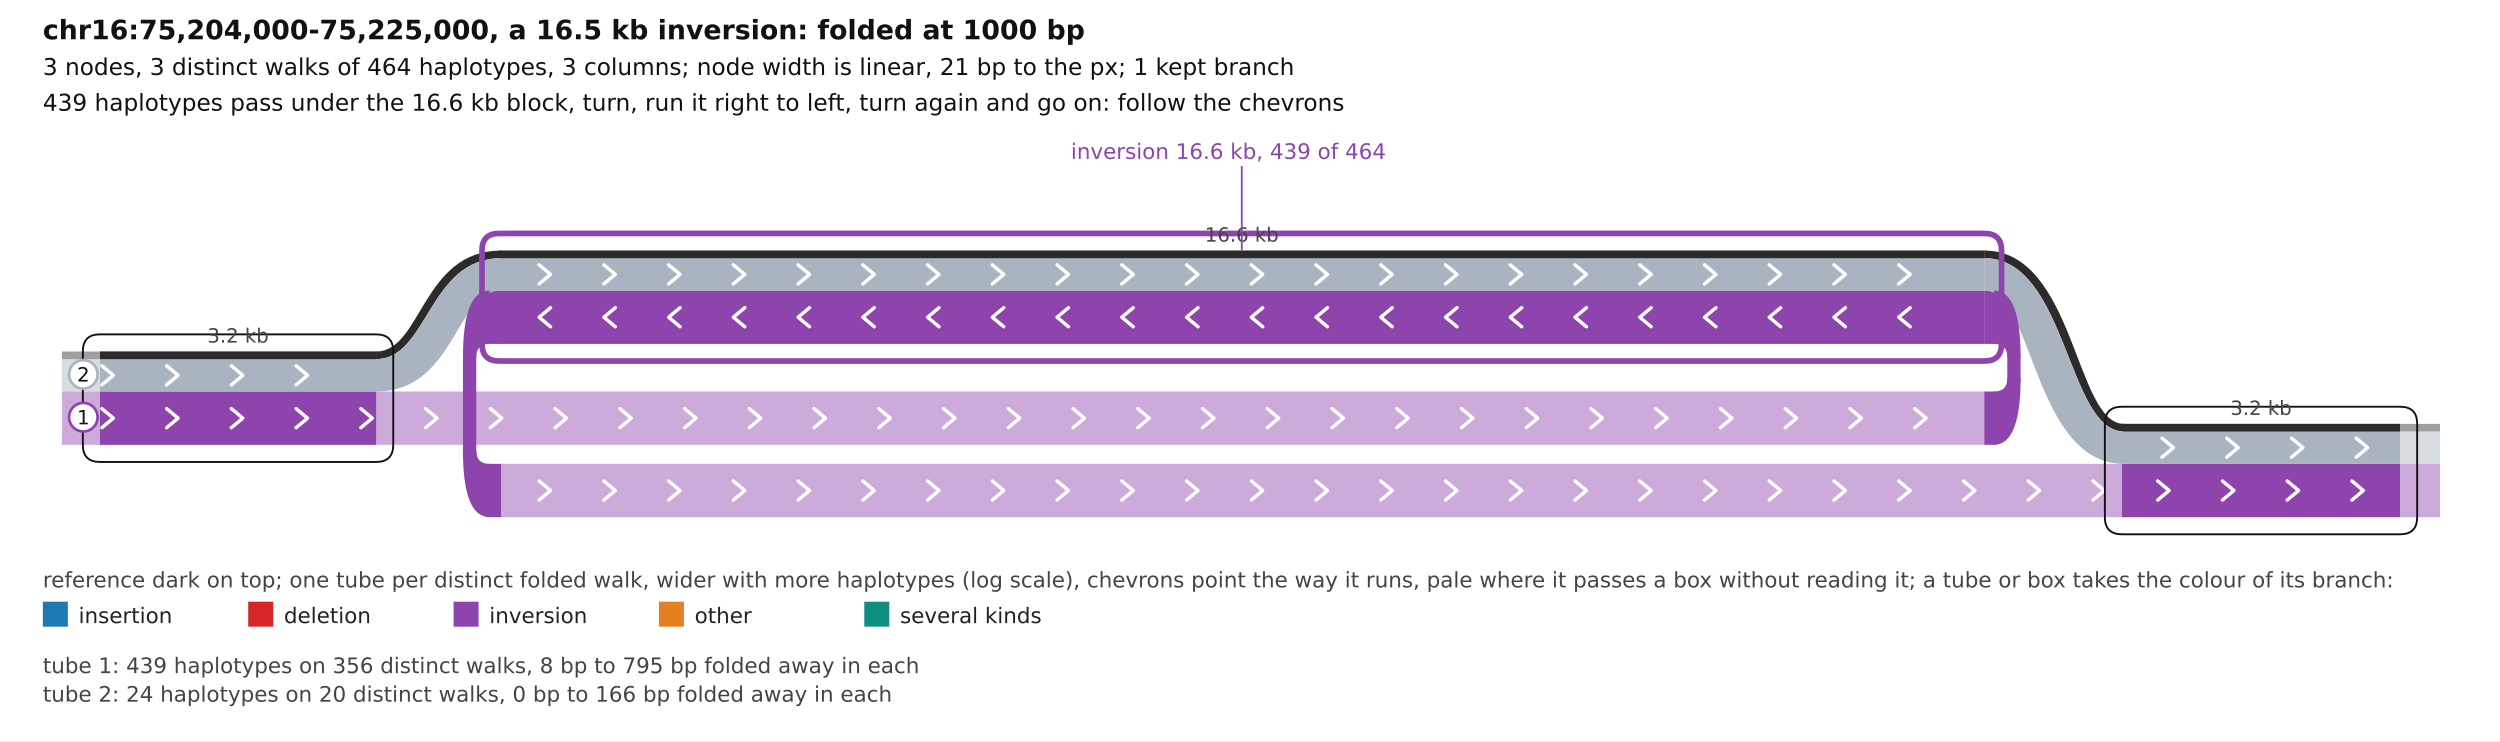
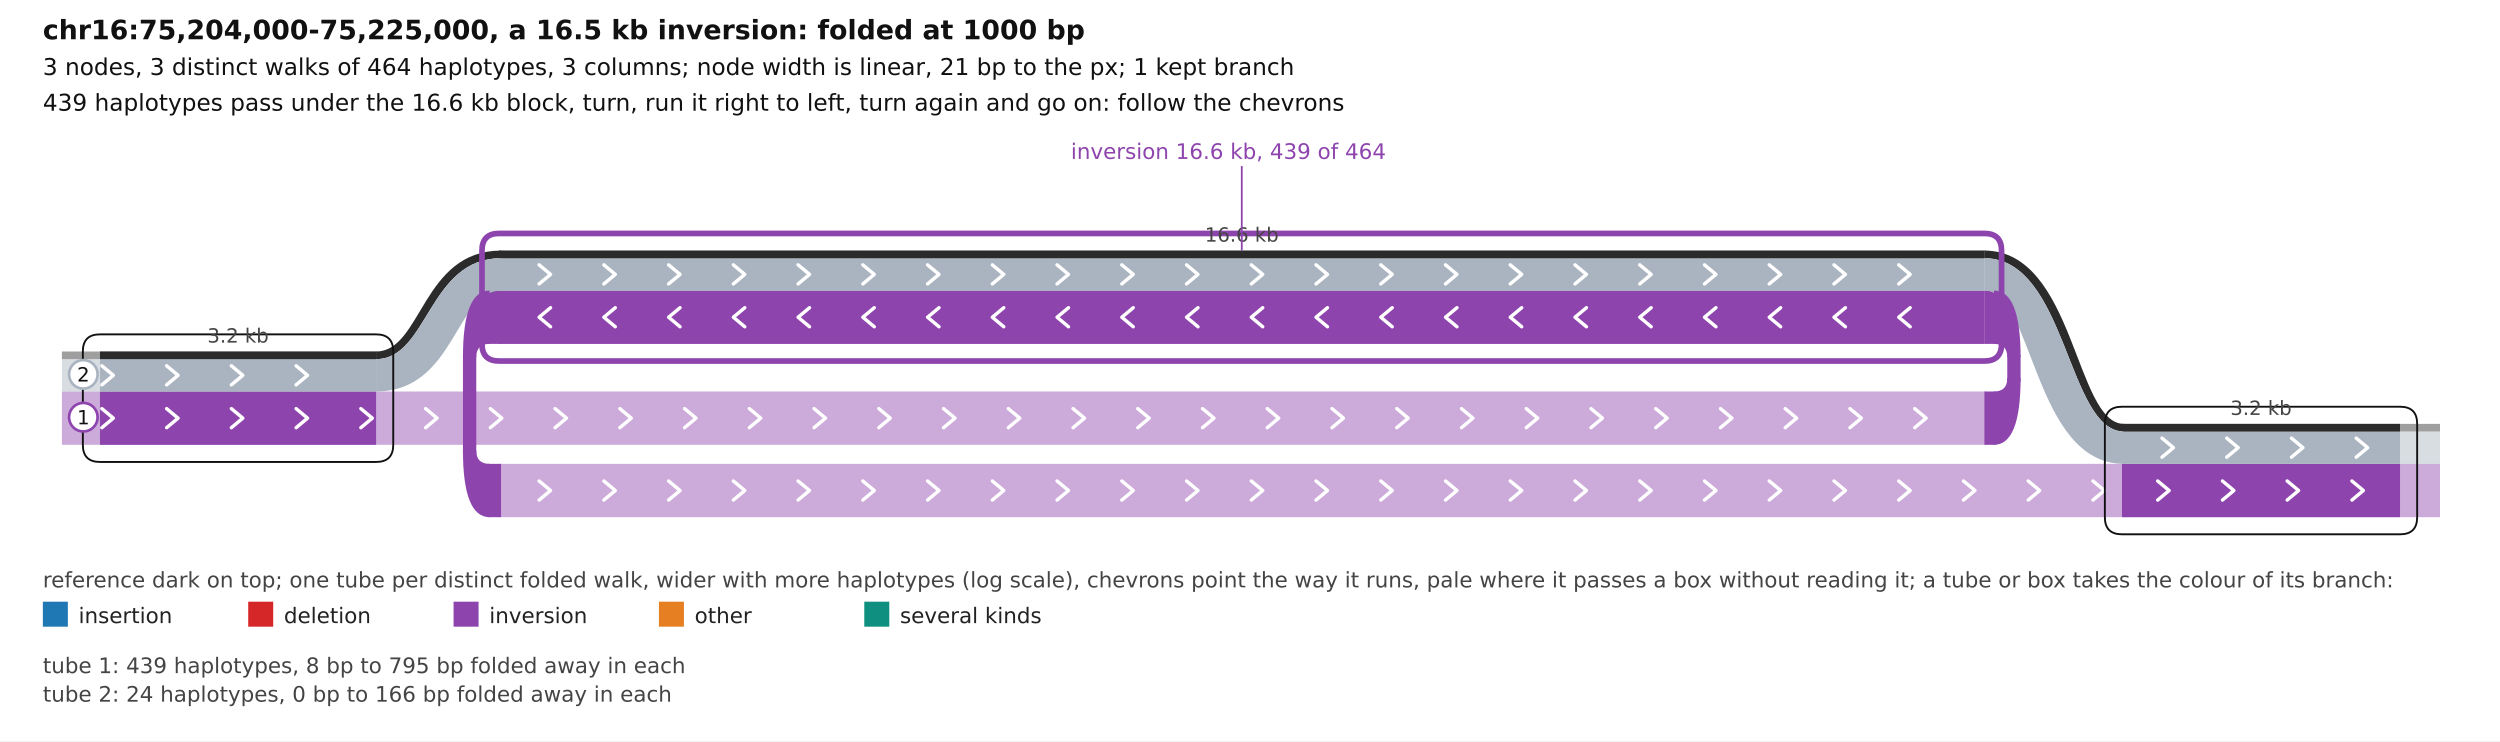
<svg xmlns="http://www.w3.org/2000/svg" width="1400" height="415" viewBox="0 0 1400 415" font-family="DejaVu Sans, Helvetica, Arial, sans-serif">
  <rect width="100%" height="100%" fill="#fff" />
  <text x="24" y="22" font-size="15" font-weight="600" fill="#111">chr16:75,204,000-75,225,000, a 16.5 kb inversion: folded at 1000 bp</text>
  <text x="24" y="42" font-size="13" font-weight="400" fill="#111">3 nodes, 3 distinct walks of 464 haplotypes, 3 columns; node width is linear, 21 bp to the px; 1 kept branch</text>
  <text x="24" y="62" font-size="13" font-weight="400" fill="#111">439 haplotypes pass under the 16.6 kb block, turn, run it right to left, turn again and go on: follow the chevrons</text>
  <g transform="translate(34.66364 175.5173) scale(1.066364)">
    <rect x="1009.611" y="41" width="6" height="28" fill="#8e44ad" />
    <rect x="1021.611" y="22" width="7" height="14" fill="#8e44ad" />
    <rect x="1009.611" y="-12" width="6" height="28" fill="#8e44ad" />
    <rect x="223.611" y="-12" width="7" height="28" fill="#8e44ad" />
    <rect x="210.611" y="22" width="7" height="52" fill="#8e44ad" />
    <rect x="223.611" y="79" width="7" height="28" fill="#8e44ad" />
    <rect x="0" y="41" width="1010.611" height="28" fill="#8e44ad" fill-opacity="0.45" />
    <rect x="20" y="41" width="145" height="28" fill="#8e44ad" />
    <rect x="229.611" y="-12" width="781" height="28" fill="#8e44ad" fill-opacity="0.45" />
    <rect x="229.611" y="-12" width="780" height="28" fill="#8e44ad" />
    <rect x="229.611" y="79" width="1019.249" height="28" fill="#8e44ad" fill-opacity="0.45" />
    <rect x="1081.86" y="79" width="146" height="28" fill="#8e44ad" />
    <rect x="0" y="24" width="166" height="17" fill="#aab4c0" fill-opacity="0.45" />
    <rect x="20" y="24" width="145" height="17" fill="#aab4c0" />
    <rect x="229.611" y="-29" width="781" height="17" fill="#aab4c0" fill-opacity="0.45" />
    <rect x="229.611" y="-29" width="780" height="17" fill="#aab4c0" />
    <rect x="1081.86" y="62" width="167" height="17" fill="#aab4c0" fill-opacity="0.45" />
    <rect x="1081.86" y="62" width="146" height="17" fill="#aab4c0" />
    <rect x="0" y="20" width="166" height="4" fill="#2b2b2b" fill-opacity="0.45" />
    <rect x="20" y="20" width="145" height="4" fill="#2b2b2b" />
    <rect x="229.611" y="-33" width="781" height="4" fill="#2b2b2b" fill-opacity="0.45" />
    <rect x="229.611" y="-33" width="780" height="4" fill="#2b2b2b" />
    <rect x="1081.86" y="58" width="167" height="4" fill="#2b2b2b" fill-opacity="0.45" />
    <rect x="1081.86" y="58" width="146" height="4" fill="#2b2b2b" />
    <path d="M 165 20 C 189.008 20 189.008 -33 230.611 -33 V -29 C 192.36 -29 192.36 24 165 24 Z" fill="#2b2b2b" />
    <path d="M 165 24 C 192.36 24 192.36 -29 230.611 -29 V -12 C 206.603 -12 206.603 41 165 41 Z" fill="#aab4c0" />
    <path d="M 1009.611 -33 C 1057.142 -33 1057.142 58 1082.86 58 V 62 C 1052.987 62 1052.987 -29 1009.611 -29 Z" fill="#2b2b2b" />
    <path d="M 1009.611 -29 C 1052.987 -29 1052.987 62 1082.86 62 V 79 C 1035.33 79 1035.33 -12 1009.611 -12 Z" fill="#aab4c0" />
    <path d="M 1014.611 41 Q 1021.611 41 1021.611 34 H 1028.611 Q 1028.611 69 1014.611 69 Z " fill="#8e44ad" />
    <path d="M 1014.611 -12 Q 1028.611 -12 1028.611 23 H 1021.611 Q 1021.611 16 1014.611 16 Z " fill="#8e44ad" />
    <path d="M 224.611 79 Q 217.611 79 217.611 72 H 210.611 Q 210.611 107 224.611 107 Z " fill="#8e44ad" />
    <path d="M 224.611 -12 Q 210.611 -12 210.611 23 H 217.611 Q 217.611 16 224.611 16 Z " fill="#8e44ad" />
    <path d="M21 50L27 55L21 60" fill="none" stroke="#fff" stroke-width="1.8" stroke-linecap="round" stroke-linejoin="round" />
    <path d="M55 50L61 55L55 60" fill="none" stroke="#fff" stroke-width="1.8" stroke-linecap="round" stroke-linejoin="round" />
    <path d="M89 50L95 55L89 60" fill="none" stroke="#fff" stroke-width="1.8" stroke-linecap="round" stroke-linejoin="round" />
    <path d="M123 50L129 55L123 60" fill="none" stroke="#fff" stroke-width="1.8" stroke-linecap="round" stroke-linejoin="round" />
    <path d="M157 50L163 55L157 60" fill="none" stroke="#fff" stroke-width="1.8" stroke-linecap="round" stroke-linejoin="round" />
    <path d="M191 50L197 55L191 60" fill="none" stroke="#fff" stroke-width="1.8" stroke-linecap="round" stroke-linejoin="round" />
    <path d="M225 50L231 55L225 60" fill="none" stroke="#fff" stroke-width="1.8" stroke-linecap="round" stroke-linejoin="round" />
    <path d="M259 50L265 55L259 60" fill="none" stroke="#fff" stroke-width="1.8" stroke-linecap="round" stroke-linejoin="round" />
    <path d="M293 50L299 55L293 60" fill="none" stroke="#fff" stroke-width="1.8" stroke-linecap="round" stroke-linejoin="round" />
    <path d="M327 50L333 55L327 60" fill="none" stroke="#fff" stroke-width="1.8" stroke-linecap="round" stroke-linejoin="round" />
    <path d="M361 50L367 55L361 60" fill="none" stroke="#fff" stroke-width="1.8" stroke-linecap="round" stroke-linejoin="round" />
    <path d="M395 50L401 55L395 60" fill="none" stroke="#fff" stroke-width="1.8" stroke-linecap="round" stroke-linejoin="round" />
    <path d="M429 50L435 55L429 60" fill="none" stroke="#fff" stroke-width="1.8" stroke-linecap="round" stroke-linejoin="round" />
    <path d="M463 50L469 55L463 60" fill="none" stroke="#fff" stroke-width="1.8" stroke-linecap="round" stroke-linejoin="round" />
    <path d="M497 50L503 55L497 60" fill="none" stroke="#fff" stroke-width="1.8" stroke-linecap="round" stroke-linejoin="round" />
    <path d="M531 50L537 55L531 60" fill="none" stroke="#fff" stroke-width="1.8" stroke-linecap="round" stroke-linejoin="round" />
    <path d="M565 50L571 55L565 60" fill="none" stroke="#fff" stroke-width="1.8" stroke-linecap="round" stroke-linejoin="round" />
    <path d="M599 50L605 55L599 60" fill="none" stroke="#fff" stroke-width="1.8" stroke-linecap="round" stroke-linejoin="round" />
    <path d="M633 50L639 55L633 60" fill="none" stroke="#fff" stroke-width="1.8" stroke-linecap="round" stroke-linejoin="round" />
    <path d="M667 50L673 55L667 60" fill="none" stroke="#fff" stroke-width="1.8" stroke-linecap="round" stroke-linejoin="round" />
    <path d="M701 50L707 55L701 60" fill="none" stroke="#fff" stroke-width="1.8" stroke-linecap="round" stroke-linejoin="round" />
    <path d="M735 50L741 55L735 60" fill="none" stroke="#fff" stroke-width="1.8" stroke-linecap="round" stroke-linejoin="round" />
    <path d="M769 50L775 55L769 60" fill="none" stroke="#fff" stroke-width="1.8" stroke-linecap="round" stroke-linejoin="round" />
    <path d="M803 50L809 55L803 60" fill="none" stroke="#fff" stroke-width="1.8" stroke-linecap="round" stroke-linejoin="round" />
    <path d="M837 50L843 55L837 60" fill="none" stroke="#fff" stroke-width="1.8" stroke-linecap="round" stroke-linejoin="round" />
    <path d="M871 50L877 55L871 60" fill="none" stroke="#fff" stroke-width="1.8" stroke-linecap="round" stroke-linejoin="round" />
    <path d="M905 50L911 55L905 60" fill="none" stroke="#fff" stroke-width="1.8" stroke-linecap="round" stroke-linejoin="round" />
    <path d="M939 50L945 55L939 60" fill="none" stroke="#fff" stroke-width="1.8" stroke-linecap="round" stroke-linejoin="round" />
    <path d="M973 50L979 55L973 60" fill="none" stroke="#fff" stroke-width="1.8" stroke-linecap="round" stroke-linejoin="round" />
    <path d="M256.611 -3L250.611 2L256.611 7" fill="none" stroke="#fff" stroke-width="1.8" stroke-linecap="round" stroke-linejoin="round" />
    <path d="M290.611 -3L284.611 2L290.611 7" fill="none" stroke="#fff" stroke-width="1.8" stroke-linecap="round" stroke-linejoin="round" />
    <path d="M324.611 -3L318.611 2L324.611 7" fill="none" stroke="#fff" stroke-width="1.8" stroke-linecap="round" stroke-linejoin="round" />
    <path d="M358.611 -3L352.611 2L358.611 7" fill="none" stroke="#fff" stroke-width="1.8" stroke-linecap="round" stroke-linejoin="round" />
    <path d="M392.611 -3L386.611 2L392.611 7" fill="none" stroke="#fff" stroke-width="1.8" stroke-linecap="round" stroke-linejoin="round" />
    <path d="M426.611 -3L420.611 2L426.611 7" fill="none" stroke="#fff" stroke-width="1.8" stroke-linecap="round" stroke-linejoin="round" />
    <path d="M460.611 -3L454.611 2L460.611 7" fill="none" stroke="#fff" stroke-width="1.8" stroke-linecap="round" stroke-linejoin="round" />
    <path d="M494.611 -3L488.611 2L494.611 7" fill="none" stroke="#fff" stroke-width="1.8" stroke-linecap="round" stroke-linejoin="round" />
    <path d="M528.611 -3L522.611 2L528.611 7" fill="none" stroke="#fff" stroke-width="1.8" stroke-linecap="round" stroke-linejoin="round" />
    <path d="M562.611 -3L556.611 2L562.611 7" fill="none" stroke="#fff" stroke-width="1.8" stroke-linecap="round" stroke-linejoin="round" />
    <path d="M596.611 -3L590.611 2L596.611 7" fill="none" stroke="#fff" stroke-width="1.8" stroke-linecap="round" stroke-linejoin="round" />
    <path d="M630.611 -3L624.611 2L630.611 7" fill="none" stroke="#fff" stroke-width="1.8" stroke-linecap="round" stroke-linejoin="round" />
    <path d="M664.611 -3L658.611 2L664.611 7" fill="none" stroke="#fff" stroke-width="1.8" stroke-linecap="round" stroke-linejoin="round" />
    <path d="M698.611 -3L692.611 2L698.611 7" fill="none" stroke="#fff" stroke-width="1.8" stroke-linecap="round" stroke-linejoin="round" />
    <path d="M732.611 -3L726.611 2L732.611 7" fill="none" stroke="#fff" stroke-width="1.8" stroke-linecap="round" stroke-linejoin="round" />
    <path d="M766.611 -3L760.611 2L766.611 7" fill="none" stroke="#fff" stroke-width="1.8" stroke-linecap="round" stroke-linejoin="round" />
    <path d="M800.611 -3L794.611 2L800.611 7" fill="none" stroke="#fff" stroke-width="1.8" stroke-linecap="round" stroke-linejoin="round" />
    <path d="M834.611 -3L828.611 2L834.611 7" fill="none" stroke="#fff" stroke-width="1.8" stroke-linecap="round" stroke-linejoin="round" />
    <path d="M868.611 -3L862.611 2L868.611 7" fill="none" stroke="#fff" stroke-width="1.8" stroke-linecap="round" stroke-linejoin="round" />
    <path d="M902.611 -3L896.611 2L902.611 7" fill="none" stroke="#fff" stroke-width="1.8" stroke-linecap="round" stroke-linejoin="round" />
    <path d="M936.611 -3L930.611 2L936.611 7" fill="none" stroke="#fff" stroke-width="1.8" stroke-linecap="round" stroke-linejoin="round" />
    <path d="M970.611 -3L964.611 2L970.611 7" fill="none" stroke="#fff" stroke-width="1.8" stroke-linecap="round" stroke-linejoin="round" />
    <path d="M250.611 88L256.611 93L250.611 98" fill="none" stroke="#fff" stroke-width="1.8" stroke-linecap="round" stroke-linejoin="round" />
    <path d="M284.611 88L290.611 93L284.611 98" fill="none" stroke="#fff" stroke-width="1.8" stroke-linecap="round" stroke-linejoin="round" />
    <path d="M318.611 88L324.611 93L318.611 98" fill="none" stroke="#fff" stroke-width="1.8" stroke-linecap="round" stroke-linejoin="round" />
    <path d="M352.611 88L358.611 93L352.611 98" fill="none" stroke="#fff" stroke-width="1.8" stroke-linecap="round" stroke-linejoin="round" />
    <path d="M386.611 88L392.611 93L386.611 98" fill="none" stroke="#fff" stroke-width="1.8" stroke-linecap="round" stroke-linejoin="round" />
    <path d="M420.611 88L426.611 93L420.611 98" fill="none" stroke="#fff" stroke-width="1.8" stroke-linecap="round" stroke-linejoin="round" />
    <path d="M454.611 88L460.611 93L454.611 98" fill="none" stroke="#fff" stroke-width="1.8" stroke-linecap="round" stroke-linejoin="round" />
    <path d="M488.611 88L494.611 93L488.611 98" fill="none" stroke="#fff" stroke-width="1.8" stroke-linecap="round" stroke-linejoin="round" />
    <path d="M522.611 88L528.611 93L522.611 98" fill="none" stroke="#fff" stroke-width="1.8" stroke-linecap="round" stroke-linejoin="round" />
    <path d="M556.611 88L562.611 93L556.611 98" fill="none" stroke="#fff" stroke-width="1.8" stroke-linecap="round" stroke-linejoin="round" />
    <path d="M590.611 88L596.611 93L590.611 98" fill="none" stroke="#fff" stroke-width="1.8" stroke-linecap="round" stroke-linejoin="round" />
    <path d="M624.611 88L630.611 93L624.611 98" fill="none" stroke="#fff" stroke-width="1.8" stroke-linecap="round" stroke-linejoin="round" />
    <path d="M658.611 88L664.611 93L658.611 98" fill="none" stroke="#fff" stroke-width="1.8" stroke-linecap="round" stroke-linejoin="round" />
    <path d="M692.611 88L698.611 93L692.611 98" fill="none" stroke="#fff" stroke-width="1.8" stroke-linecap="round" stroke-linejoin="round" />
    <path d="M726.611 88L732.611 93L726.611 98" fill="none" stroke="#fff" stroke-width="1.8" stroke-linecap="round" stroke-linejoin="round" />
    <path d="M760.611 88L766.611 93L760.611 98" fill="none" stroke="#fff" stroke-width="1.8" stroke-linecap="round" stroke-linejoin="round" />
    <path d="M794.611 88L800.611 93L794.611 98" fill="none" stroke="#fff" stroke-width="1.8" stroke-linecap="round" stroke-linejoin="round" />
    <path d="M828.611 88L834.611 93L828.611 98" fill="none" stroke="#fff" stroke-width="1.8" stroke-linecap="round" stroke-linejoin="round" />
    <path d="M862.611 88L868.611 93L862.611 98" fill="none" stroke="#fff" stroke-width="1.8" stroke-linecap="round" stroke-linejoin="round" />
    <path d="M896.611 88L902.611 93L896.611 98" fill="none" stroke="#fff" stroke-width="1.8" stroke-linecap="round" stroke-linejoin="round" />
    <path d="M930.611 88L936.611 93L930.611 98" fill="none" stroke="#fff" stroke-width="1.8" stroke-linecap="round" stroke-linejoin="round" />
    <path d="M964.611 88L970.611 93L964.611 98" fill="none" stroke="#fff" stroke-width="1.8" stroke-linecap="round" stroke-linejoin="round" />
    <path d="M998.611 88L1004.611 93L998.611 98" fill="none" stroke="#fff" stroke-width="1.8" stroke-linecap="round" stroke-linejoin="round" />
    <path d="M1032.611 88L1038.611 93L1032.611 98" fill="none" stroke="#fff" stroke-width="1.8" stroke-linecap="round" stroke-linejoin="round" />
    <path d="M1066.611 88L1072.611 93L1066.611 98" fill="none" stroke="#fff" stroke-width="1.8" stroke-linecap="round" stroke-linejoin="round" />
    <path d="M1100.611 88L1106.611 93L1100.611 98" fill="none" stroke="#fff" stroke-width="1.8" stroke-linecap="round" stroke-linejoin="round" />
    <path d="M1134.611 88L1140.611 93L1134.611 98" fill="none" stroke="#fff" stroke-width="1.8" stroke-linecap="round" stroke-linejoin="round" />
    <path d="M1168.611 88L1174.611 93L1168.611 98" fill="none" stroke="#fff" stroke-width="1.8" stroke-linecap="round" stroke-linejoin="round" />
    <path d="M1202.611 88L1208.611 93L1202.611 98" fill="none" stroke="#fff" stroke-width="1.8" stroke-linecap="round" stroke-linejoin="round" />
    <path d="M21 27.5L27 32.5L21 37.5" fill="none" stroke="#fff" stroke-width="1.8" stroke-linecap="round" stroke-linejoin="round" />
    <path d="M55 27.5L61 32.5L55 37.5" fill="none" stroke="#fff" stroke-width="1.8" stroke-linecap="round" stroke-linejoin="round" />
    <path d="M89 27.5L95 32.5L89 37.5" fill="none" stroke="#fff" stroke-width="1.8" stroke-linecap="round" stroke-linejoin="round" />
    <path d="M123 27.5L129 32.5L123 37.5" fill="none" stroke="#fff" stroke-width="1.8" stroke-linecap="round" stroke-linejoin="round" />
    <path d="M250.611 -25.5L256.611 -20.5L250.611 -15.5" fill="none" stroke="#fff" stroke-width="1.8" stroke-linecap="round" stroke-linejoin="round" />
    <path d="M284.611 -25.5L290.611 -20.5L284.611 -15.5" fill="none" stroke="#fff" stroke-width="1.8" stroke-linecap="round" stroke-linejoin="round" />
    <path d="M318.611 -25.5L324.611 -20.5L318.611 -15.5" fill="none" stroke="#fff" stroke-width="1.8" stroke-linecap="round" stroke-linejoin="round" />
    <path d="M352.611 -25.5L358.611 -20.5L352.611 -15.5" fill="none" stroke="#fff" stroke-width="1.8" stroke-linecap="round" stroke-linejoin="round" />
    <path d="M386.611 -25.5L392.611 -20.5L386.611 -15.5" fill="none" stroke="#fff" stroke-width="1.8" stroke-linecap="round" stroke-linejoin="round" />
    <path d="M420.611 -25.5L426.611 -20.5L420.611 -15.5" fill="none" stroke="#fff" stroke-width="1.8" stroke-linecap="round" stroke-linejoin="round" />
    <path d="M454.611 -25.5L460.611 -20.5L454.611 -15.5" fill="none" stroke="#fff" stroke-width="1.8" stroke-linecap="round" stroke-linejoin="round" />
    <path d="M488.611 -25.5L494.611 -20.5L488.611 -15.5" fill="none" stroke="#fff" stroke-width="1.8" stroke-linecap="round" stroke-linejoin="round" />
    <path d="M522.611 -25.5L528.611 -20.5L522.611 -15.5" fill="none" stroke="#fff" stroke-width="1.8" stroke-linecap="round" stroke-linejoin="round" />
    <path d="M556.611 -25.5L562.611 -20.5L556.611 -15.5" fill="none" stroke="#fff" stroke-width="1.8" stroke-linecap="round" stroke-linejoin="round" />
    <path d="M590.611 -25.5L596.611 -20.5L590.611 -15.5" fill="none" stroke="#fff" stroke-width="1.8" stroke-linecap="round" stroke-linejoin="round" />
    <path d="M624.611 -25.5L630.611 -20.5L624.611 -15.5" fill="none" stroke="#fff" stroke-width="1.8" stroke-linecap="round" stroke-linejoin="round" />
    <path d="M658.611 -25.5L664.611 -20.5L658.611 -15.5" fill="none" stroke="#fff" stroke-width="1.8" stroke-linecap="round" stroke-linejoin="round" />
    <path d="M692.611 -25.5L698.611 -20.5L692.611 -15.5" fill="none" stroke="#fff" stroke-width="1.8" stroke-linecap="round" stroke-linejoin="round" />
    <path d="M726.611 -25.5L732.611 -20.5L726.611 -15.5" fill="none" stroke="#fff" stroke-width="1.8" stroke-linecap="round" stroke-linejoin="round" />
    <path d="M760.611 -25.5L766.611 -20.5L760.611 -15.5" fill="none" stroke="#fff" stroke-width="1.8" stroke-linecap="round" stroke-linejoin="round" />
    <path d="M794.611 -25.5L800.611 -20.5L794.611 -15.5" fill="none" stroke="#fff" stroke-width="1.8" stroke-linecap="round" stroke-linejoin="round" />
    <path d="M828.611 -25.5L834.611 -20.5L828.611 -15.5" fill="none" stroke="#fff" stroke-width="1.8" stroke-linecap="round" stroke-linejoin="round" />
    <path d="M862.611 -25.5L868.611 -20.5L862.611 -15.5" fill="none" stroke="#fff" stroke-width="1.8" stroke-linecap="round" stroke-linejoin="round" />
    <path d="M896.611 -25.5L902.611 -20.5L896.611 -15.5" fill="none" stroke="#fff" stroke-width="1.8" stroke-linecap="round" stroke-linejoin="round" />
    <path d="M930.611 -25.5L936.611 -20.5L930.611 -15.5" fill="none" stroke="#fff" stroke-width="1.8" stroke-linecap="round" stroke-linejoin="round" />
    <path d="M964.611 -25.5L970.611 -20.5L964.611 -15.5" fill="none" stroke="#fff" stroke-width="1.8" stroke-linecap="round" stroke-linejoin="round" />
    <path d="M1102.86 65.5L1108.86 70.5L1102.86 75.5" fill="none" stroke="#fff" stroke-width="1.8" stroke-linecap="round" stroke-linejoin="round" />
    <path d="M1136.86 65.5L1142.86 70.5L1136.86 75.5" fill="none" stroke="#fff" stroke-width="1.8" stroke-linecap="round" stroke-linejoin="round" />
    <path d="M1170.86 65.5L1176.86 70.5L1170.86 75.5" fill="none" stroke="#fff" stroke-width="1.8" stroke-linecap="round" stroke-linejoin="round" />
    <path d="M1204.86 65.5L1210.86 70.5L1204.86 75.5" fill="none" stroke="#fff" stroke-width="1.8" stroke-linecap="round" stroke-linejoin="round" />
    <path d="M 11 20 Q 11 11 20 11 L 165 11 Q 174 11 174 20 L 174 69 Q 174 78 165 78 L 20 78 Q 11 78 11 69 L 11 20" fill="none" stroke="#111" stroke-width="1" />
    <path d="M 220.611 -33 Q 220.611 -42 229.611 -42 L 1009.611 -42 Q 1018.611 -42 1018.611 -33 L 1018.611 16 Q 1018.611 25 1009.611 25 L 229.611 25 Q 220.611 25 220.611 16 L 220.611 -33" fill="none" stroke="#8e44ad" stroke-width="3" />
    <path d="M 1072.86 58 Q 1072.86 49 1081.86 49 L 1227.86 49 Q 1236.86 49 1236.86 58 L 1236.86 107 Q 1236.86 116 1227.86 116 L 1081.86 116 Q 1072.86 116 1072.86 107 L 1072.86 58" fill="none" stroke="#111" stroke-width="1" />
  </g>
  <circle cx="46.664" cy="233.634" r="8" fill="#fff" stroke="#8e44ad" stroke-width="1.5" />
  <text x="46.664" y="237.634" font-size="11" text-anchor="middle" fill="#111">1</text>
  <circle cx="46.664" cy="209.641" r="8" fill="#fff" stroke="#aab4c0" stroke-width="1.5" />
  <text x="46.664" y="213.641" font-size="11" text-anchor="middle" fill="#111">2</text>
  <text x="133.302" y="191.845" font-size="11" text-anchor="middle" fill="#444">3.2 kb</text>
  <text x="695.394" y="135.327" font-size="11" text-anchor="middle" fill="#444">16.6 kb</text>
  <text x="1266.165" y="232.366" font-size="11" text-anchor="middle" fill="#444">3.2 kb</text>
  <line x1="695.394" y1="93" x2="695.394" y2="140.327" stroke="#8e44ad" stroke-width="1" />
  <text x="599.694" y="89" font-size="12" fill="#8e44ad" stroke="#fff" stroke-width="4" paint-order="stroke">inversion 16.6 kb, 439 of 464</text>
  <text x="24" y="328.945" font-size="12" fill="#444">reference dark on top; one tube per distinct folded walk, wider with more haplotypes (log scale), chevrons point the way it runs, pale where it passes a box without reading it; a tube or box takes the colour of its branch:</text>
-   <text x="24" y="376.945" font-size="12" fill="#444">tube 1: 439 haplotypes on 356 distinct walks, 8 bp to 795 bp folded away in each</text>
-   <text x="24" y="392.945" font-size="12" fill="#444">tube 2: 24 haplotypes on 20 distinct walks, 0 bp to 166 bp folded away in each</text>
+   <text x="24" y="376.945" font-size="12" fill="#444">tube 1: 439 haplotypes, 8 bp to 795 bp folded away in each</text>
+   <text x="24" y="392.945" font-size="12" fill="#444">tube 2: 24 haplotypes, 0 bp to 166 bp folded away in each</text>
  <rect x="24" y="336.945" width="14" height="14" fill="#1f77b4" />
  <text x="44" y="348.945" font-size="12" fill="#222">insertion</text>
  <rect x="139" y="336.945" width="14" height="14" fill="#d62728" />
  <text x="159" y="348.945" font-size="12" fill="#222">deletion</text>
  <rect x="254" y="336.945" width="14" height="14" fill="#8e44ad" />
  <text x="274" y="348.945" font-size="12" fill="#222">inversion</text>
  <rect x="369" y="336.945" width="14" height="14" fill="#e67e22" />
  <text x="389" y="348.945" font-size="12" fill="#222">other</text>
  <rect x="484" y="336.945" width="14" height="14" fill="#0e8f80" />
  <text x="504" y="348.945" font-size="12" fill="#222">several kinds</text>
</svg>
